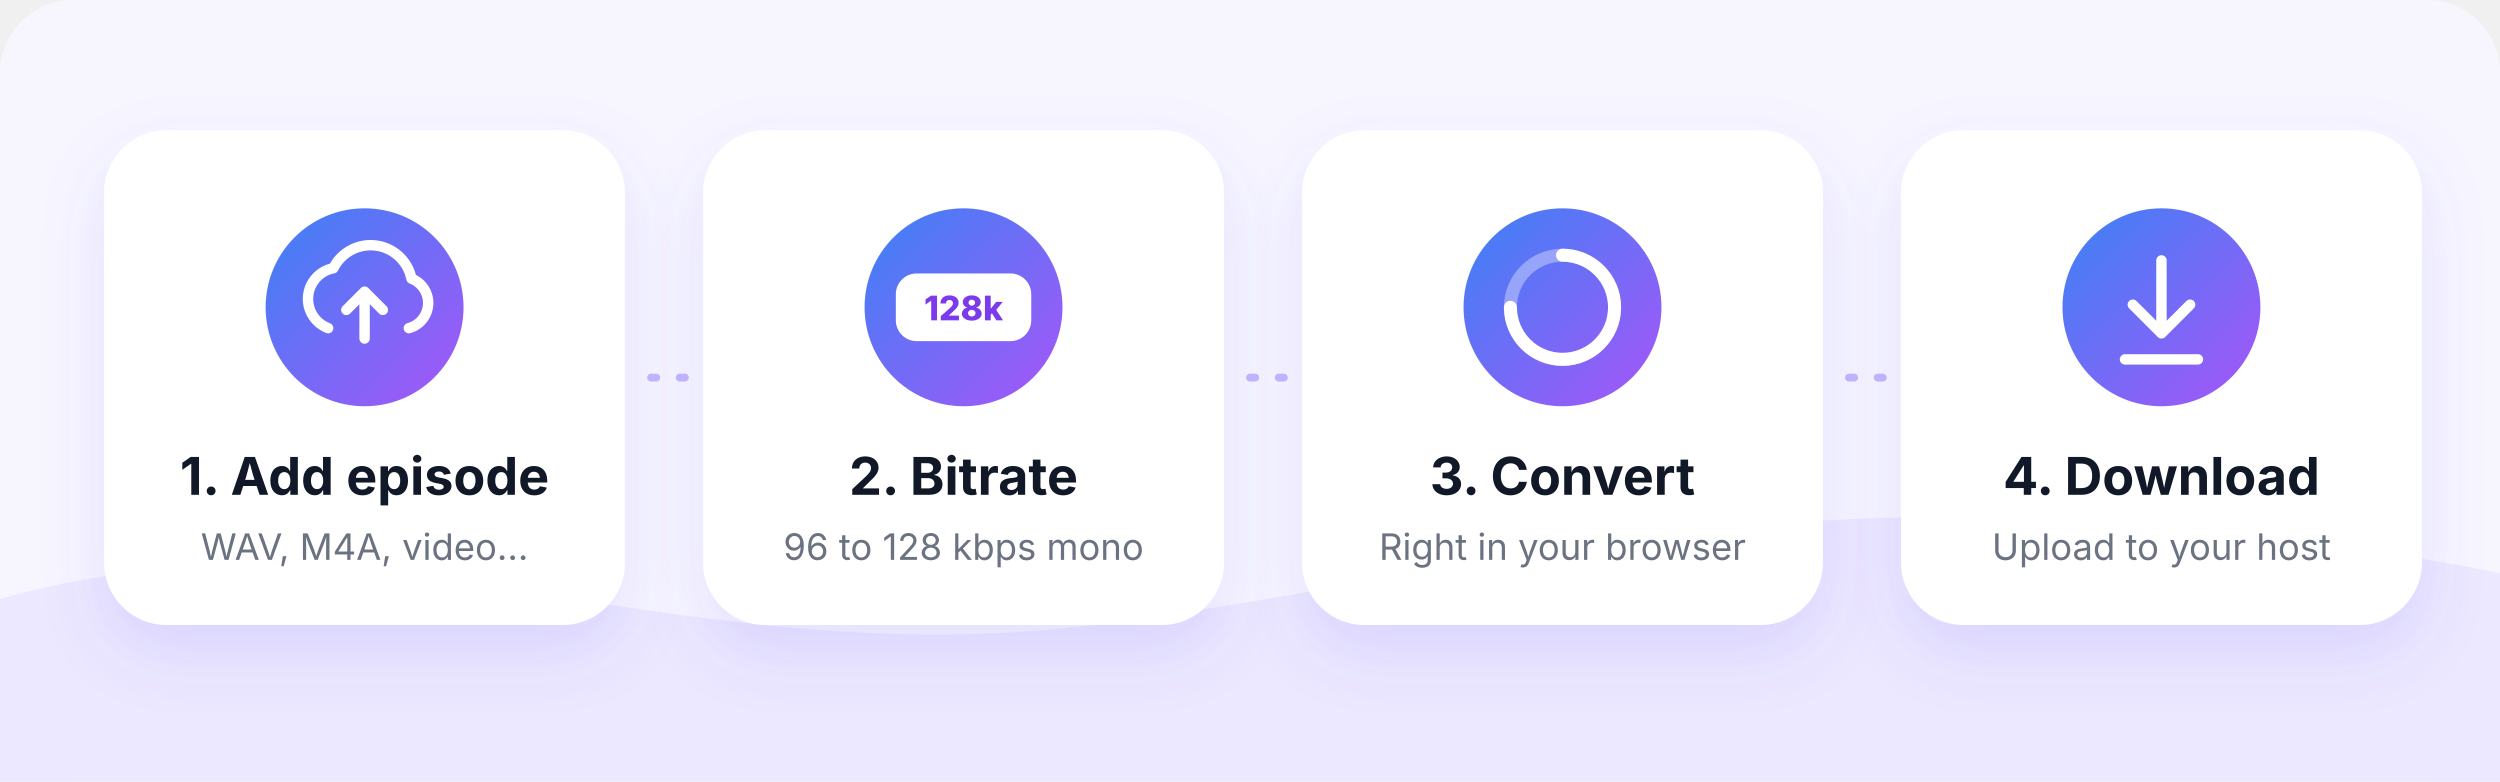
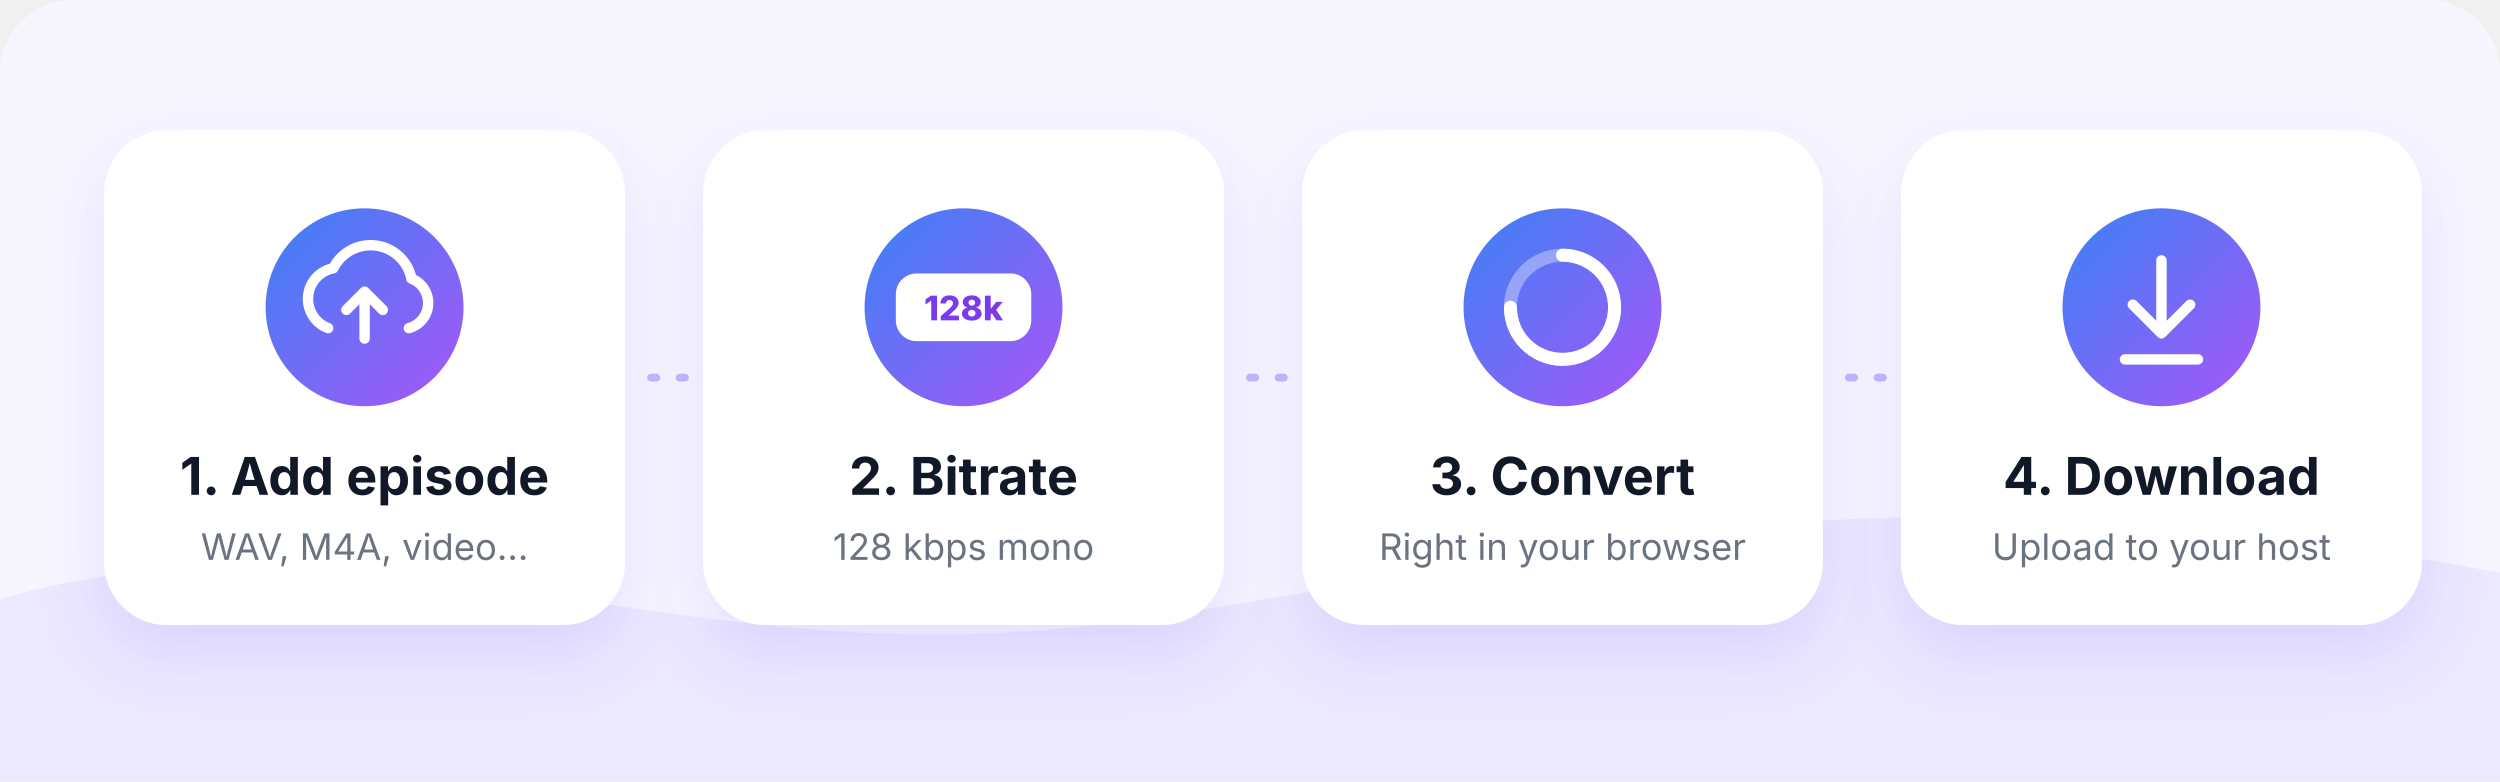
<svg xmlns="http://www.w3.org/2000/svg" viewBox="0 0 960 300" role="img" aria-labelledby="t d">
  <defs>
    <linearGradient id="g" x1="0" y1="0" x2="1" y2="1">
      <stop offset="0" stop-color="#3b82f6" />
      <stop offset="1" stop-color="#a855f7" />
    </linearGradient>
    <linearGradient id="gh" x1="0" y1="0" x2="1" y2="0">
      <stop offset="0" stop-color="#3b82f6" />
      <stop offset="1" stop-color="#a855f7" />
    </linearGradient>
    <filter id="s" x="-20%" y="-20%" width="140%" height="160%">
      <feDropShadow dx="0" dy="10" stdDeviation="12" flood-color="#6d5dfc" flood-opacity=".15" />
    </filter>
  </defs>
  <rect width="960" height="300" rx="28" fill="#f7f6ff" />
  <path d="M0 230c140-40 260 30 420 10s280-70 540-20v80H0z" fill="#ece8ff" />
  <g stroke="#c4b5fd" stroke-width="3" stroke-dasharray="2 9" stroke-linecap="round">
    <path d="M250 145h30M480 145h30M710 145h30" />
  </g>
  <g font-family="Inter, Arial, sans-serif">
    <g filter="url(#s)">
      <rect x="40" y="50" width="200" height="190" rx="24" fill="#fff" />
    </g>
    <circle cx="140" cy="118" r="38" fill="url(#g)" />
    <path d="M126 126a12 12 0 0 1 2-23 16 16 0 0 1 30 4 10 10 0 0 1-1 19M140 130v-18m-7 7 7-7 7 7" stroke="#fff" stroke-width="4" fill="none" stroke-linecap="round" stroke-linejoin="round" />
    <text x="140" y="190" text-anchor="middle" font-size="20" font-weight="700" fill="#111827">1. Add episode</text>
    <text x="140" y="215" text-anchor="middle" font-size="14" fill="#6b7280">WAV, M4A, video…</text>
    <g filter="url(#s)">
      <rect x="270" y="50" width="200" height="190" rx="24" fill="#fff" />
    </g>
    <circle cx="370" cy="118" r="38" fill="url(#g)" />
    <rect x="344" y="105" width="52" height="26" rx="8" fill="#fff" />
    <text x="370" y="123" text-anchor="middle" font-family="Inter, Arial, sans-serif" font-size="13" font-weight="800" fill="#7c3aed">128k</text>
    <text x="370" y="190" text-anchor="middle" font-size="20" font-weight="700" fill="#111827">2. Bitrate</text>
-     <text x="370" y="215" text-anchor="middle" font-size="14" fill="#6b7280">96 to 128 kbps mono</text>
+     <text x="370" y="215" text-anchor="middle" font-size="14" fill="#6b7280">128 kbps mono</text>
    <g filter="url(#s)">
      <rect x="500" y="50" width="200" height="190" rx="24" fill="#fff" />
    </g>
    <circle cx="600" cy="118" r="38" fill="url(#g)" />
    <circle cx="600" cy="118" r="20" fill="none" stroke="#fff" stroke-opacity=".35" stroke-width="5" />
    <path d="M600 98a20 20 0 1 1-20 20" fill="none" stroke="#fff" stroke-width="5" stroke-linecap="round" />
    <text x="600" y="190" text-anchor="middle" font-size="20" font-weight="700" fill="#111827">3. Convert</text>
    <text x="600" y="215" text-anchor="middle" font-size="14" fill="#6b7280">Right in your browser</text>
    <g filter="url(#s)">
      <rect x="730" y="50" width="200" height="190" rx="24" fill="#fff" />
    </g>
    <circle cx="830" cy="118" r="38" fill="url(#g)" />
    <path d="M830 100v28m-11-11 11 11 11-11M816 138h28" stroke="#fff" stroke-width="4" fill="none" stroke-linecap="round" stroke-linejoin="round" />
    <text x="830" y="190" text-anchor="middle" font-size="20" font-weight="700" fill="#111827">4. Download</text>
    <text x="830" y="215" text-anchor="middle" font-size="14" fill="#6b7280">Upload to your host</text>
  </g>
</svg>
